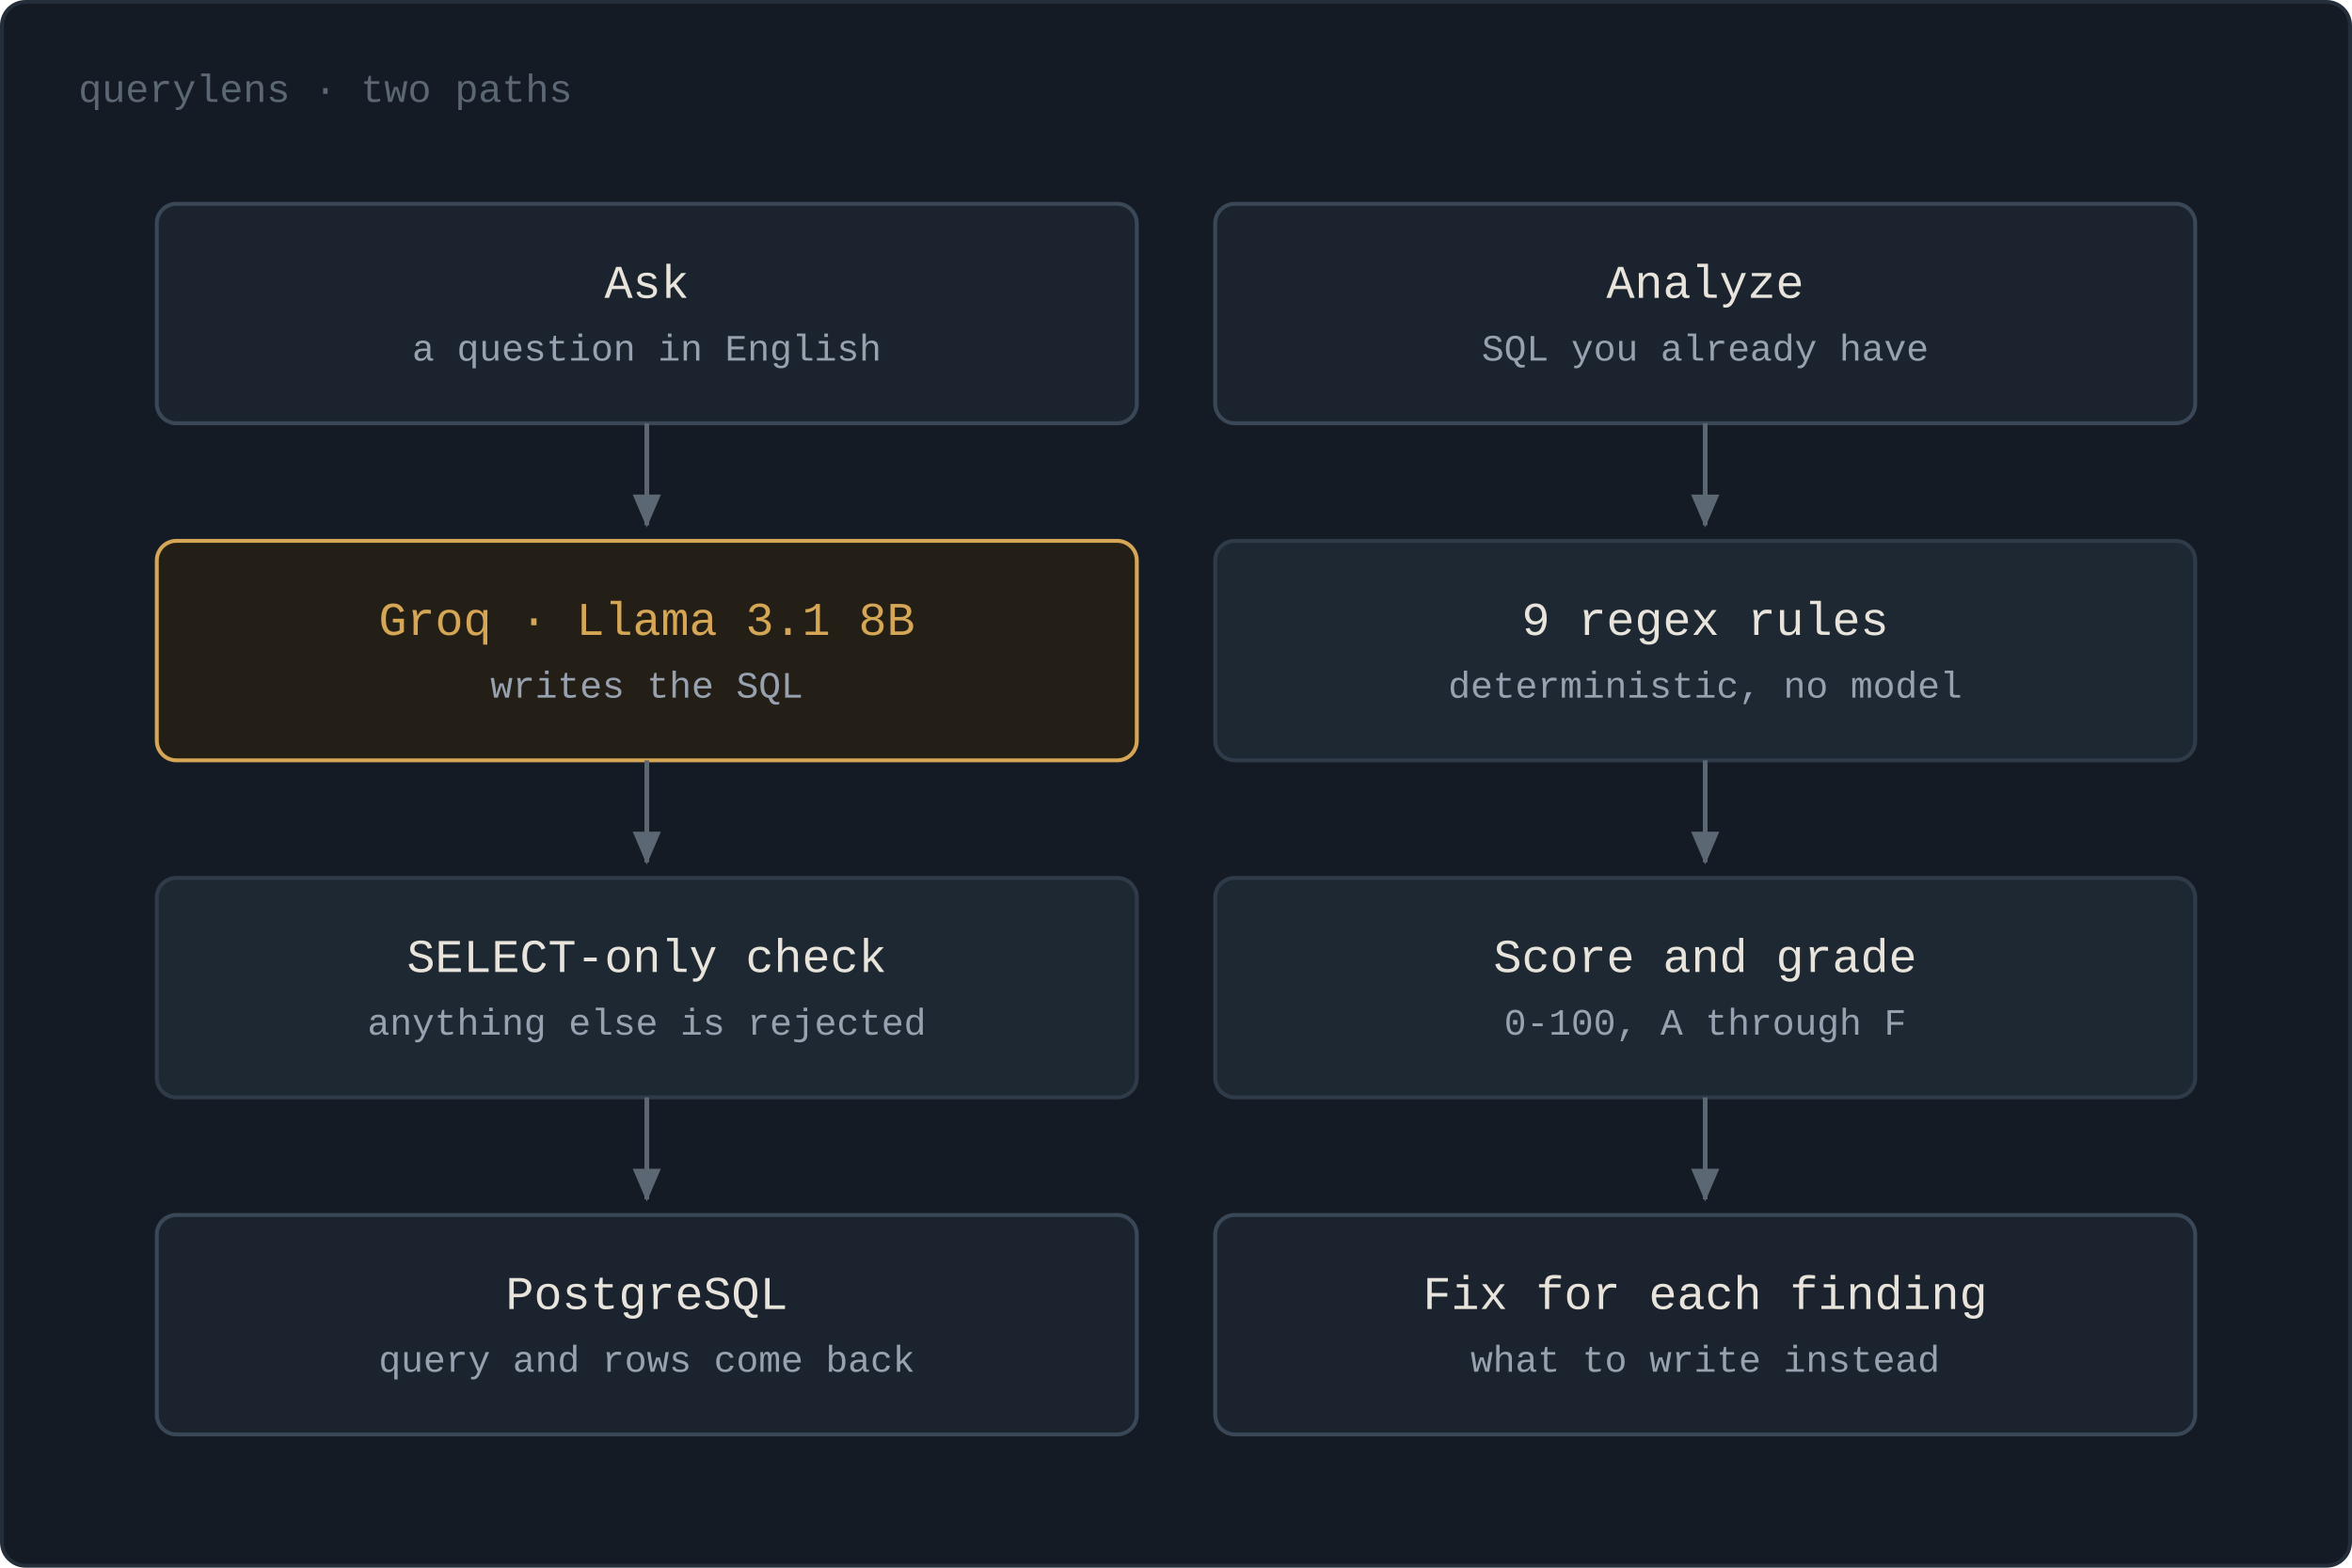
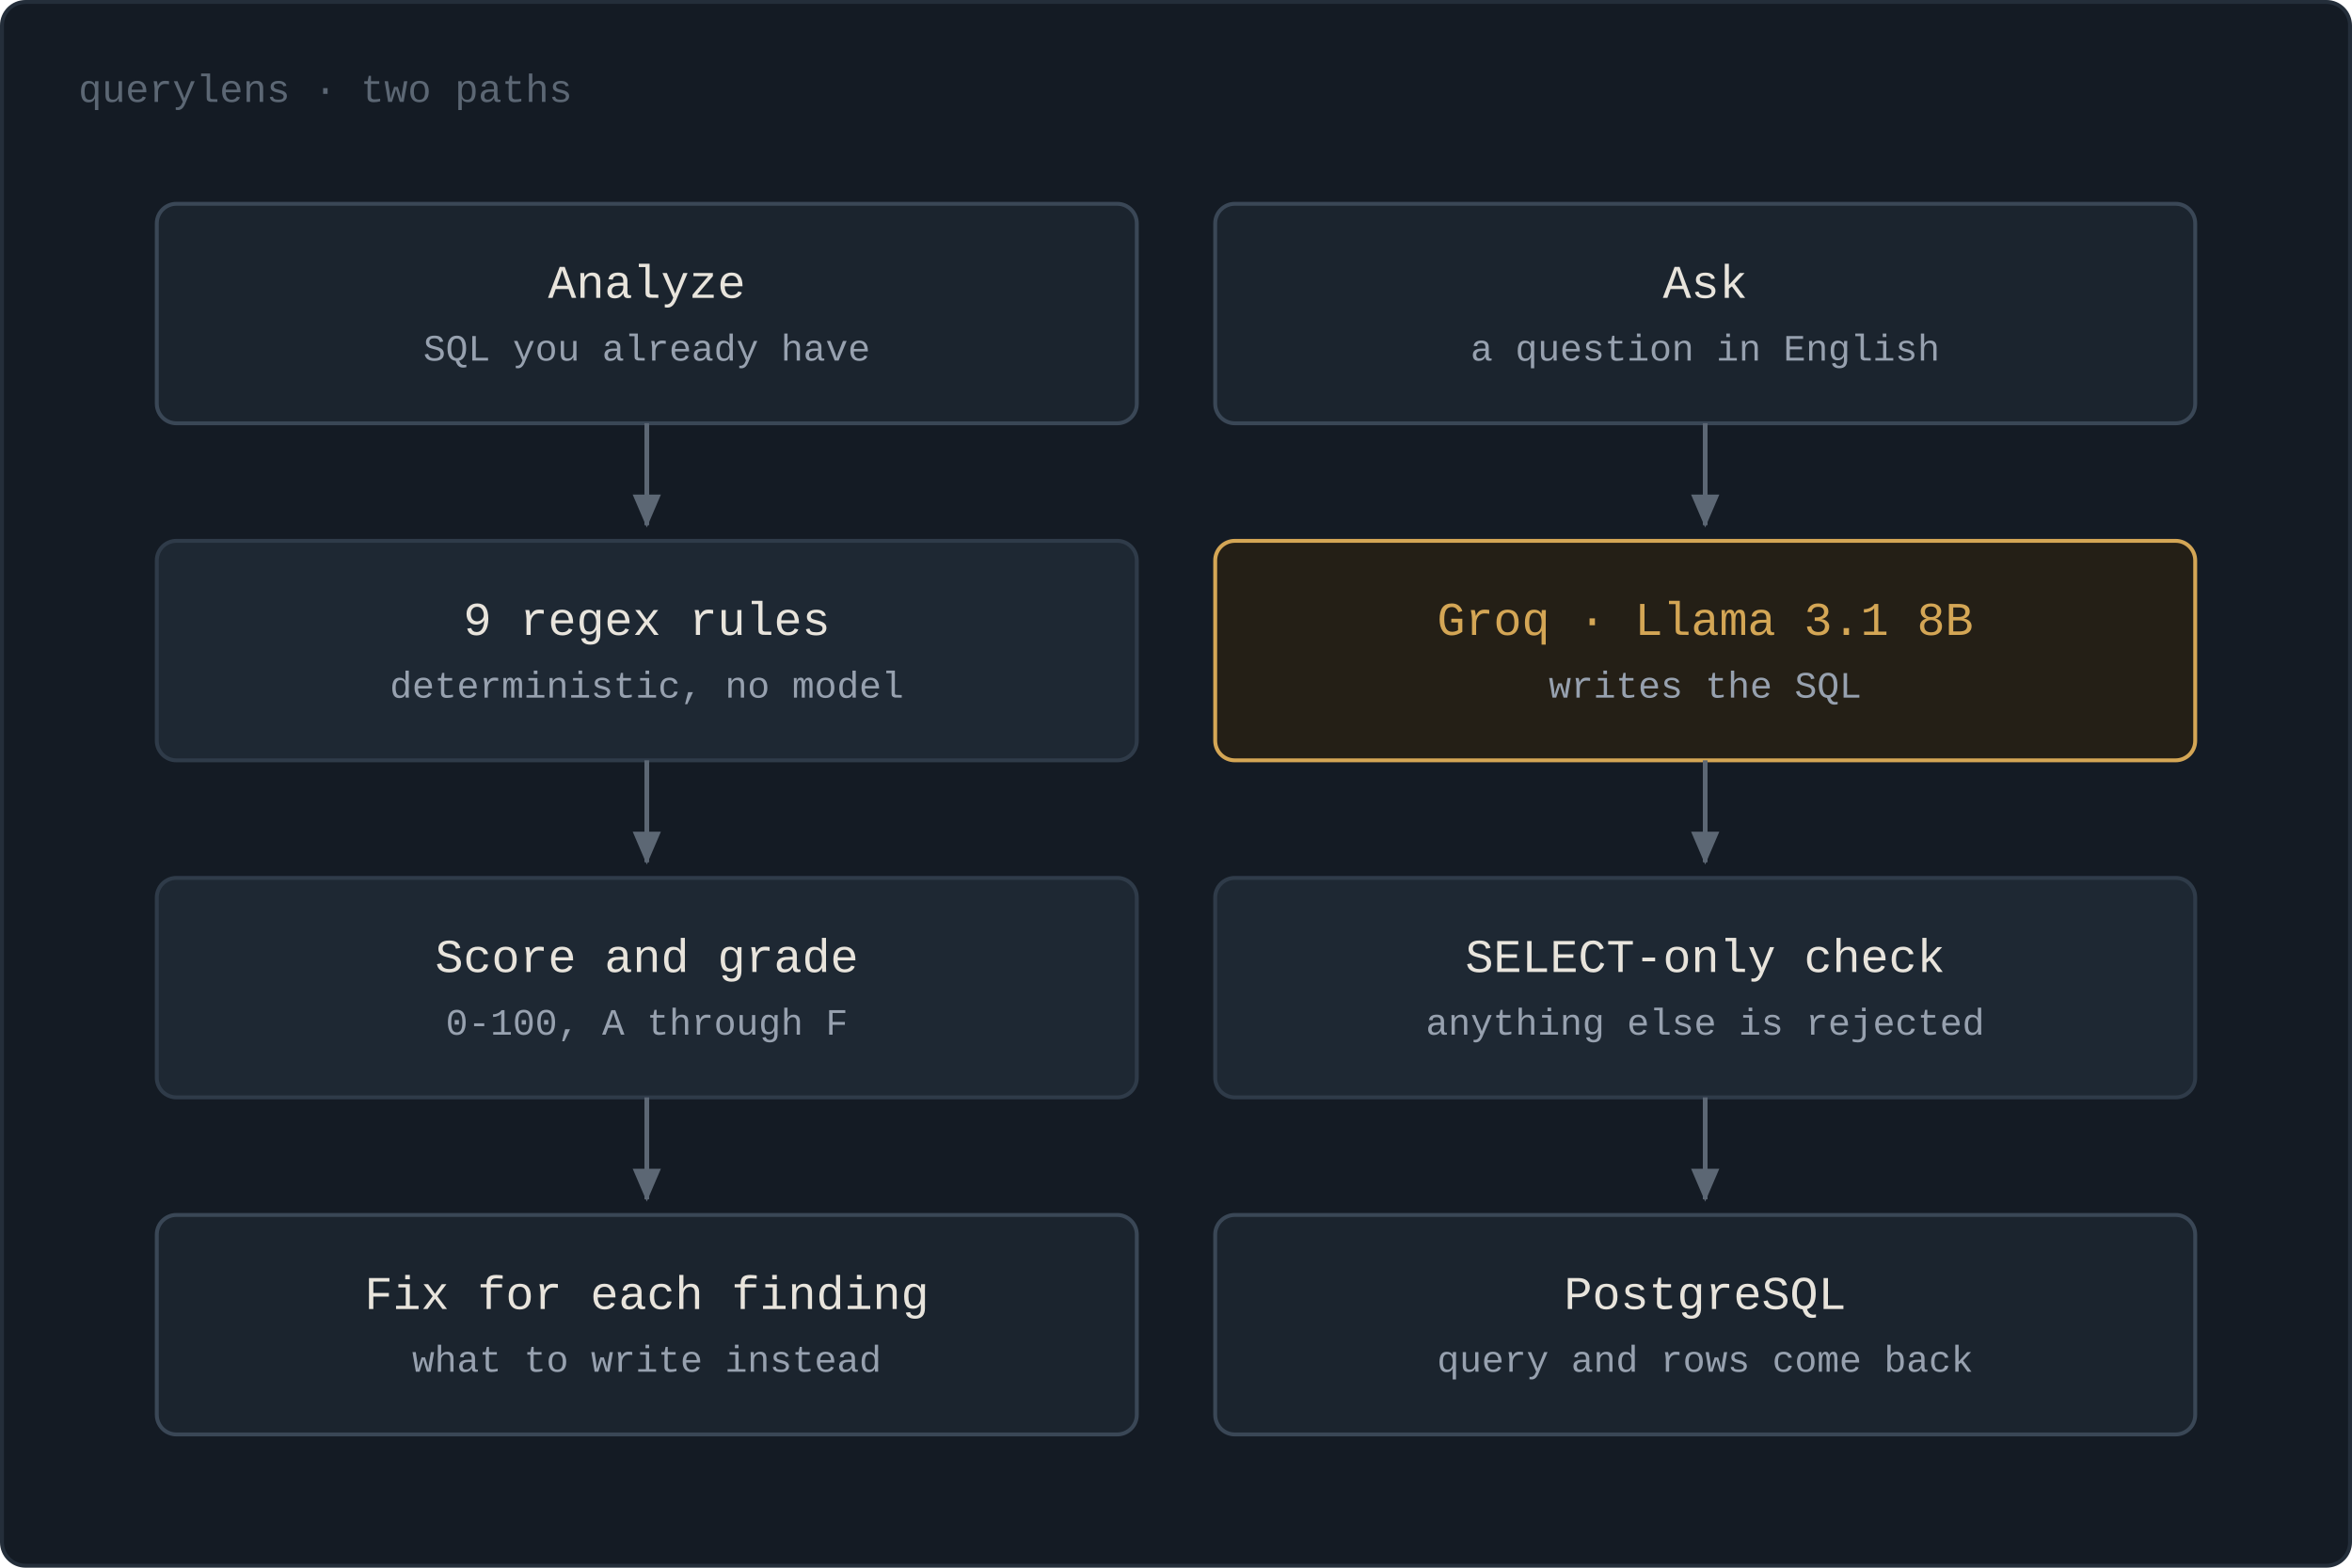
<svg xmlns="http://www.w3.org/2000/svg" viewBox="0 0 600 400" width="600" height="400" role="img" aria-label="QueryLens: the Ask path and the Analyze path">
  <style>
    .bg    { fill:#141b24; stroke:#242e3a; }
    .box   { fill:#1e2833; stroke:#2f3b49; }
    .box-a { fill:#241f16; stroke:#d4a655; }
    .box-o { fill:#1b242e; stroke:#3a4756; }
    .t     { font-family:ui-monospace,'Courier New',monospace; font-size:12px; fill:#e8e4dc; text-anchor:middle; }
    .s     { font-family:ui-monospace,'Courier New',monospace; font-size:9.5px; fill:#97a1af; text-anchor:middle; }
    .cap   { font-family:ui-monospace,'Courier New',monospace; font-size:10px; fill:#5c6774; }
    .gold  { fill:#d4a655; }
    .arrow { stroke:#5c6774; stroke-width:1.2; fill:none; }
  </style>
  <defs>
    <marker id="ah" markerWidth="8" markerHeight="8" refX="6.5" refY="3" orient="auto">
      <path d="M0,0 L7,3 L0,6 z" fill="#5c6774" />
    </marker>
  </defs>
  <rect class="bg" x="0.5" y="0.5" width="599" height="399" rx="6" />
  <text class="cap" x="20" y="26">querylens · two paths</text>
+   <rect class="box-o" x="310" y="52" width="250" height="56" rx="5" />
+   <text class="t" x="435" y="76">Ask</text>
+   <text class="s" x="435" y="92">a question in English</text>
  <rect class="box-o" x="40" y="52" width="250" height="56" rx="5" />
-   <text class="t" x="165" y="76">Ask</text>
-   <text class="s" x="165" y="92">a question in English</text>
-   <rect class="box-o" x="310" y="52" width="250" height="56" rx="5" />
-   <text class="t" x="435" y="76">Analyze</text>
-   <text class="s" x="435" y="92">SQL you already have</text>
+   <text class="t" x="165" y="76">Analyze</text>
+   <text class="s" x="165" y="92">SQL you already have</text>
+   <path class="arrow" marker-end="url(#ah)" d="M435,108 L435,134" />
  <path class="arrow" marker-end="url(#ah)" d="M165,108 L165,134" />
-   <path class="arrow" marker-end="url(#ah)" d="M435,108 L435,134" />
-   <rect class="box-a" x="40" y="138" width="250" height="56" rx="5" />
-   <text class="t gold" x="165" y="162">Groq · Llama 3.1 8B</text>
-   <text class="s" x="165" y="178">writes the SQL</text>
-   <rect class="box" x="310" y="138" width="250" height="56" rx="5" />
-   <text class="t" x="435" y="162">9 regex rules</text>
-   <text class="s" x="435" y="178">deterministic, no model</text>
+   <rect class="box-a" x="310" y="138" width="250" height="56" rx="5" />
+   <text class="t gold" x="435" y="162">Groq · Llama 3.1 8B</text>
+   <text class="s" x="435" y="178">writes the SQL</text>
+   <rect class="box" x="40" y="138" width="250" height="56" rx="5" />
+   <text class="t" x="165" y="162">9 regex rules</text>
+   <text class="s" x="165" y="178">deterministic, no model</text>
+   <path class="arrow" marker-end="url(#ah)" d="M435,194 L435,220" />
  <path class="arrow" marker-end="url(#ah)" d="M165,194 L165,220" />
-   <path class="arrow" marker-end="url(#ah)" d="M435,194 L435,220" />
+   <rect class="box" x="310" y="224" width="250" height="56" rx="5" />
+   <text class="t" x="435" y="248">SELECT-only check</text>
+   <text class="s" x="435" y="264">anything else is rejected</text>
  <rect class="box" x="40" y="224" width="250" height="56" rx="5" />
-   <text class="t" x="165" y="248">SELECT-only check</text>
-   <text class="s" x="165" y="264">anything else is rejected</text>
-   <rect class="box" x="310" y="224" width="250" height="56" rx="5" />
-   <text class="t" x="435" y="248">Score and grade</text>
-   <text class="s" x="435" y="264">0-100, A through F</text>
+   <text class="t" x="165" y="248">Score and grade</text>
+   <text class="s" x="165" y="264">0-100, A through F</text>
+   <path class="arrow" marker-end="url(#ah)" d="M435,280 L435,306" />
  <path class="arrow" marker-end="url(#ah)" d="M165,280 L165,306" />
-   <path class="arrow" marker-end="url(#ah)" d="M435,280 L435,306" />
+   <rect class="box-o" x="310" y="310" width="250" height="56" rx="5" />
+   <text class="t" x="435" y="334">PostgreSQL</text>
+   <text class="s" x="435" y="350">query and rows come back</text>
  <rect class="box-o" x="40" y="310" width="250" height="56" rx="5" />
-   <text class="t" x="165" y="334">PostgreSQL</text>
-   <text class="s" x="165" y="350">query and rows come back</text>
-   <rect class="box-o" x="310" y="310" width="250" height="56" rx="5" />
-   <text class="t" x="435" y="334">Fix for each finding</text>
-   <text class="s" x="435" y="350">what to write instead</text>
+   <text class="t" x="165" y="334">Fix for each finding</text>
+   <text class="s" x="165" y="350">what to write instead</text>
</svg>
